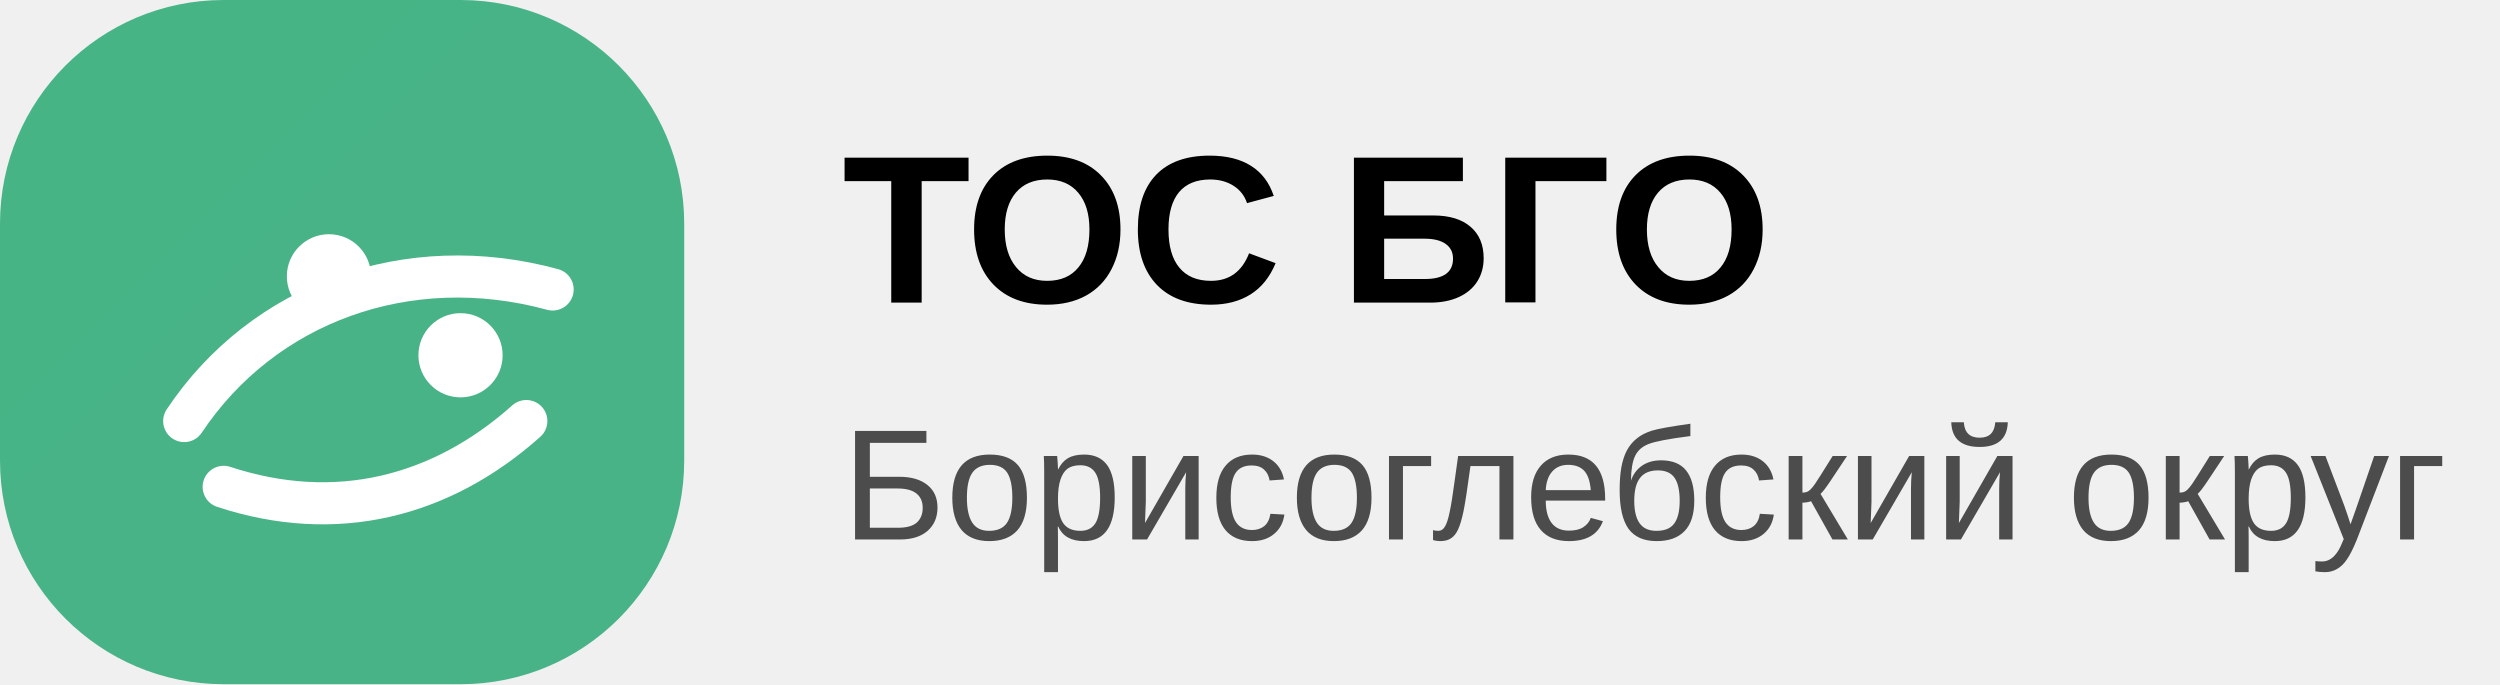
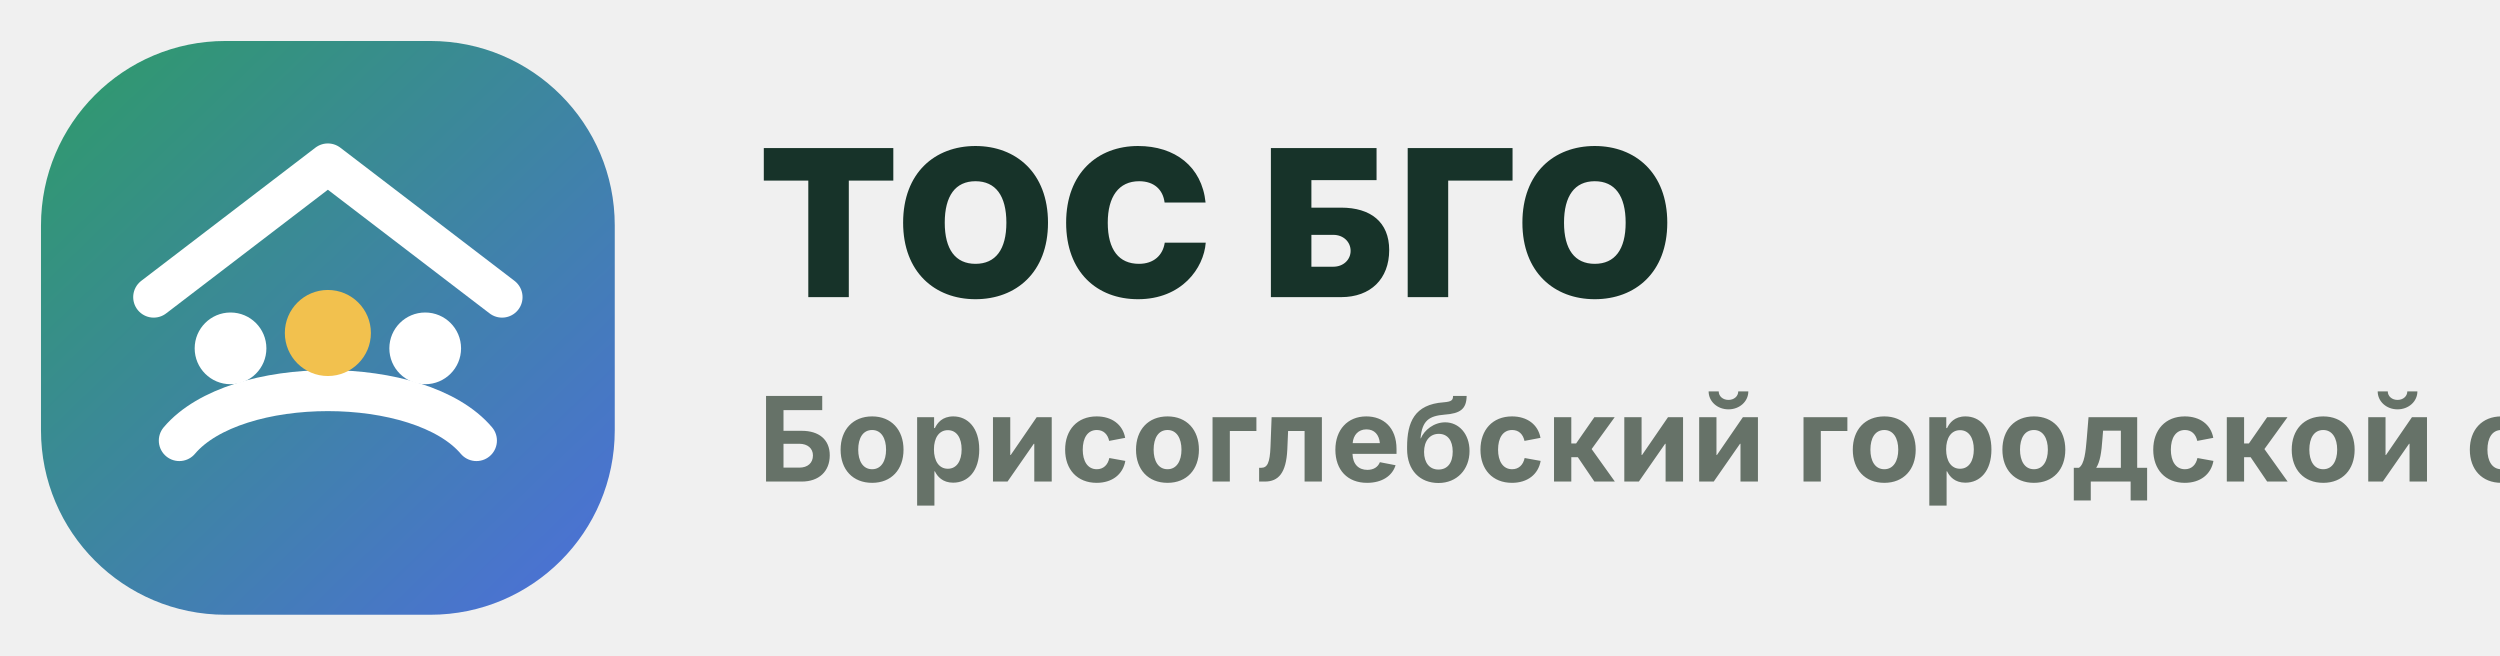
- <svg xmlns="http://www.w3.org/2000/svg" width="190" height="52" viewBox="0 0 190 52" fill="none">
-   <rect x="0" y="0" width="52" height="52" rx="17" fill="url(#g)" />
-   <path d="M14 32c6-9 17-13 28-10M17 37c8.5 2.8 16.5.8 23-5" stroke="white" stroke-width="3.2" stroke-linecap="round" />
-   <circle cx="25" cy="21" r="3.2" fill="white" />
-   <circle cx="35" cy="27" r="3.2" fill="white" />
-   <text x="64" y="23" font-family="Arial, sans-serif" font-size="16" font-weight="900" fill="currentColor">ТОС БГО</text>
-   <text x="64" y="41" font-family="Arial, sans-serif" font-size="12" fill="currentColor" opacity=".68">Борисоглебский округ</text>
+ <svg xmlns="http://www.w3.org/2000/svg" width="244" height="64" viewBox="0 0 244 64" fill="none" role="img" aria-labelledby="logo-title logo-desc">
  <defs>
-     <linearGradient id="g" x1="0" y1="0" x2="52" y2="52">
-       <stop stop-color="#47B486" />
-       <stop offset="1" stop-color="#496DDB" />
+     <linearGradient id="brand-gradient" x1="6" y1="5" x2="59" y2="60" gradientUnits="userSpaceOnUse">
+       <stop stop-color="#2F9A6B" />
+       <stop offset="1" stop-color="#4D6FDB" />
    </linearGradient>
  </defs>
+   <g data-brand-mark="tos-bgo-community">
+     <rect x="4" y="4" width="56" height="56" rx="18" fill="url(#brand-gradient)" />
+     <path d="M15 29L32 16L49 29" stroke="#FFFFFF" stroke-width="4" stroke-linecap="round" stroke-linejoin="round" />
+     <path d="M17.5 43C23 36.5 41 36.5 46.5 43" stroke="#FFFFFF" stroke-width="4" stroke-linecap="round" />
+     <circle cx="22.5" cy="34" r="3.5" fill="#FFFFFF" />
+     <circle cx="32" cy="32.5" r="4.2" fill="#F2C14E" />
+     <circle cx="41.5" cy="34" r="3.5" fill="#FFFFFF" />
+   </g>
+   <g data-brand-wordmark="tos-bgo">
+     <text x="74" y="29" font-family="Inter, Arial, sans-serif" font-size="20" font-weight="900" letter-spacing="0.4" fill="#173329">ТОС БГО</text>
+     <text x="74" y="47" font-family="Inter, Arial, sans-serif" font-size="11.5" font-weight="650" letter-spacing="0.15" fill="#667268">Борисоглебский городской округ</text>
+   </g>
</svg>
